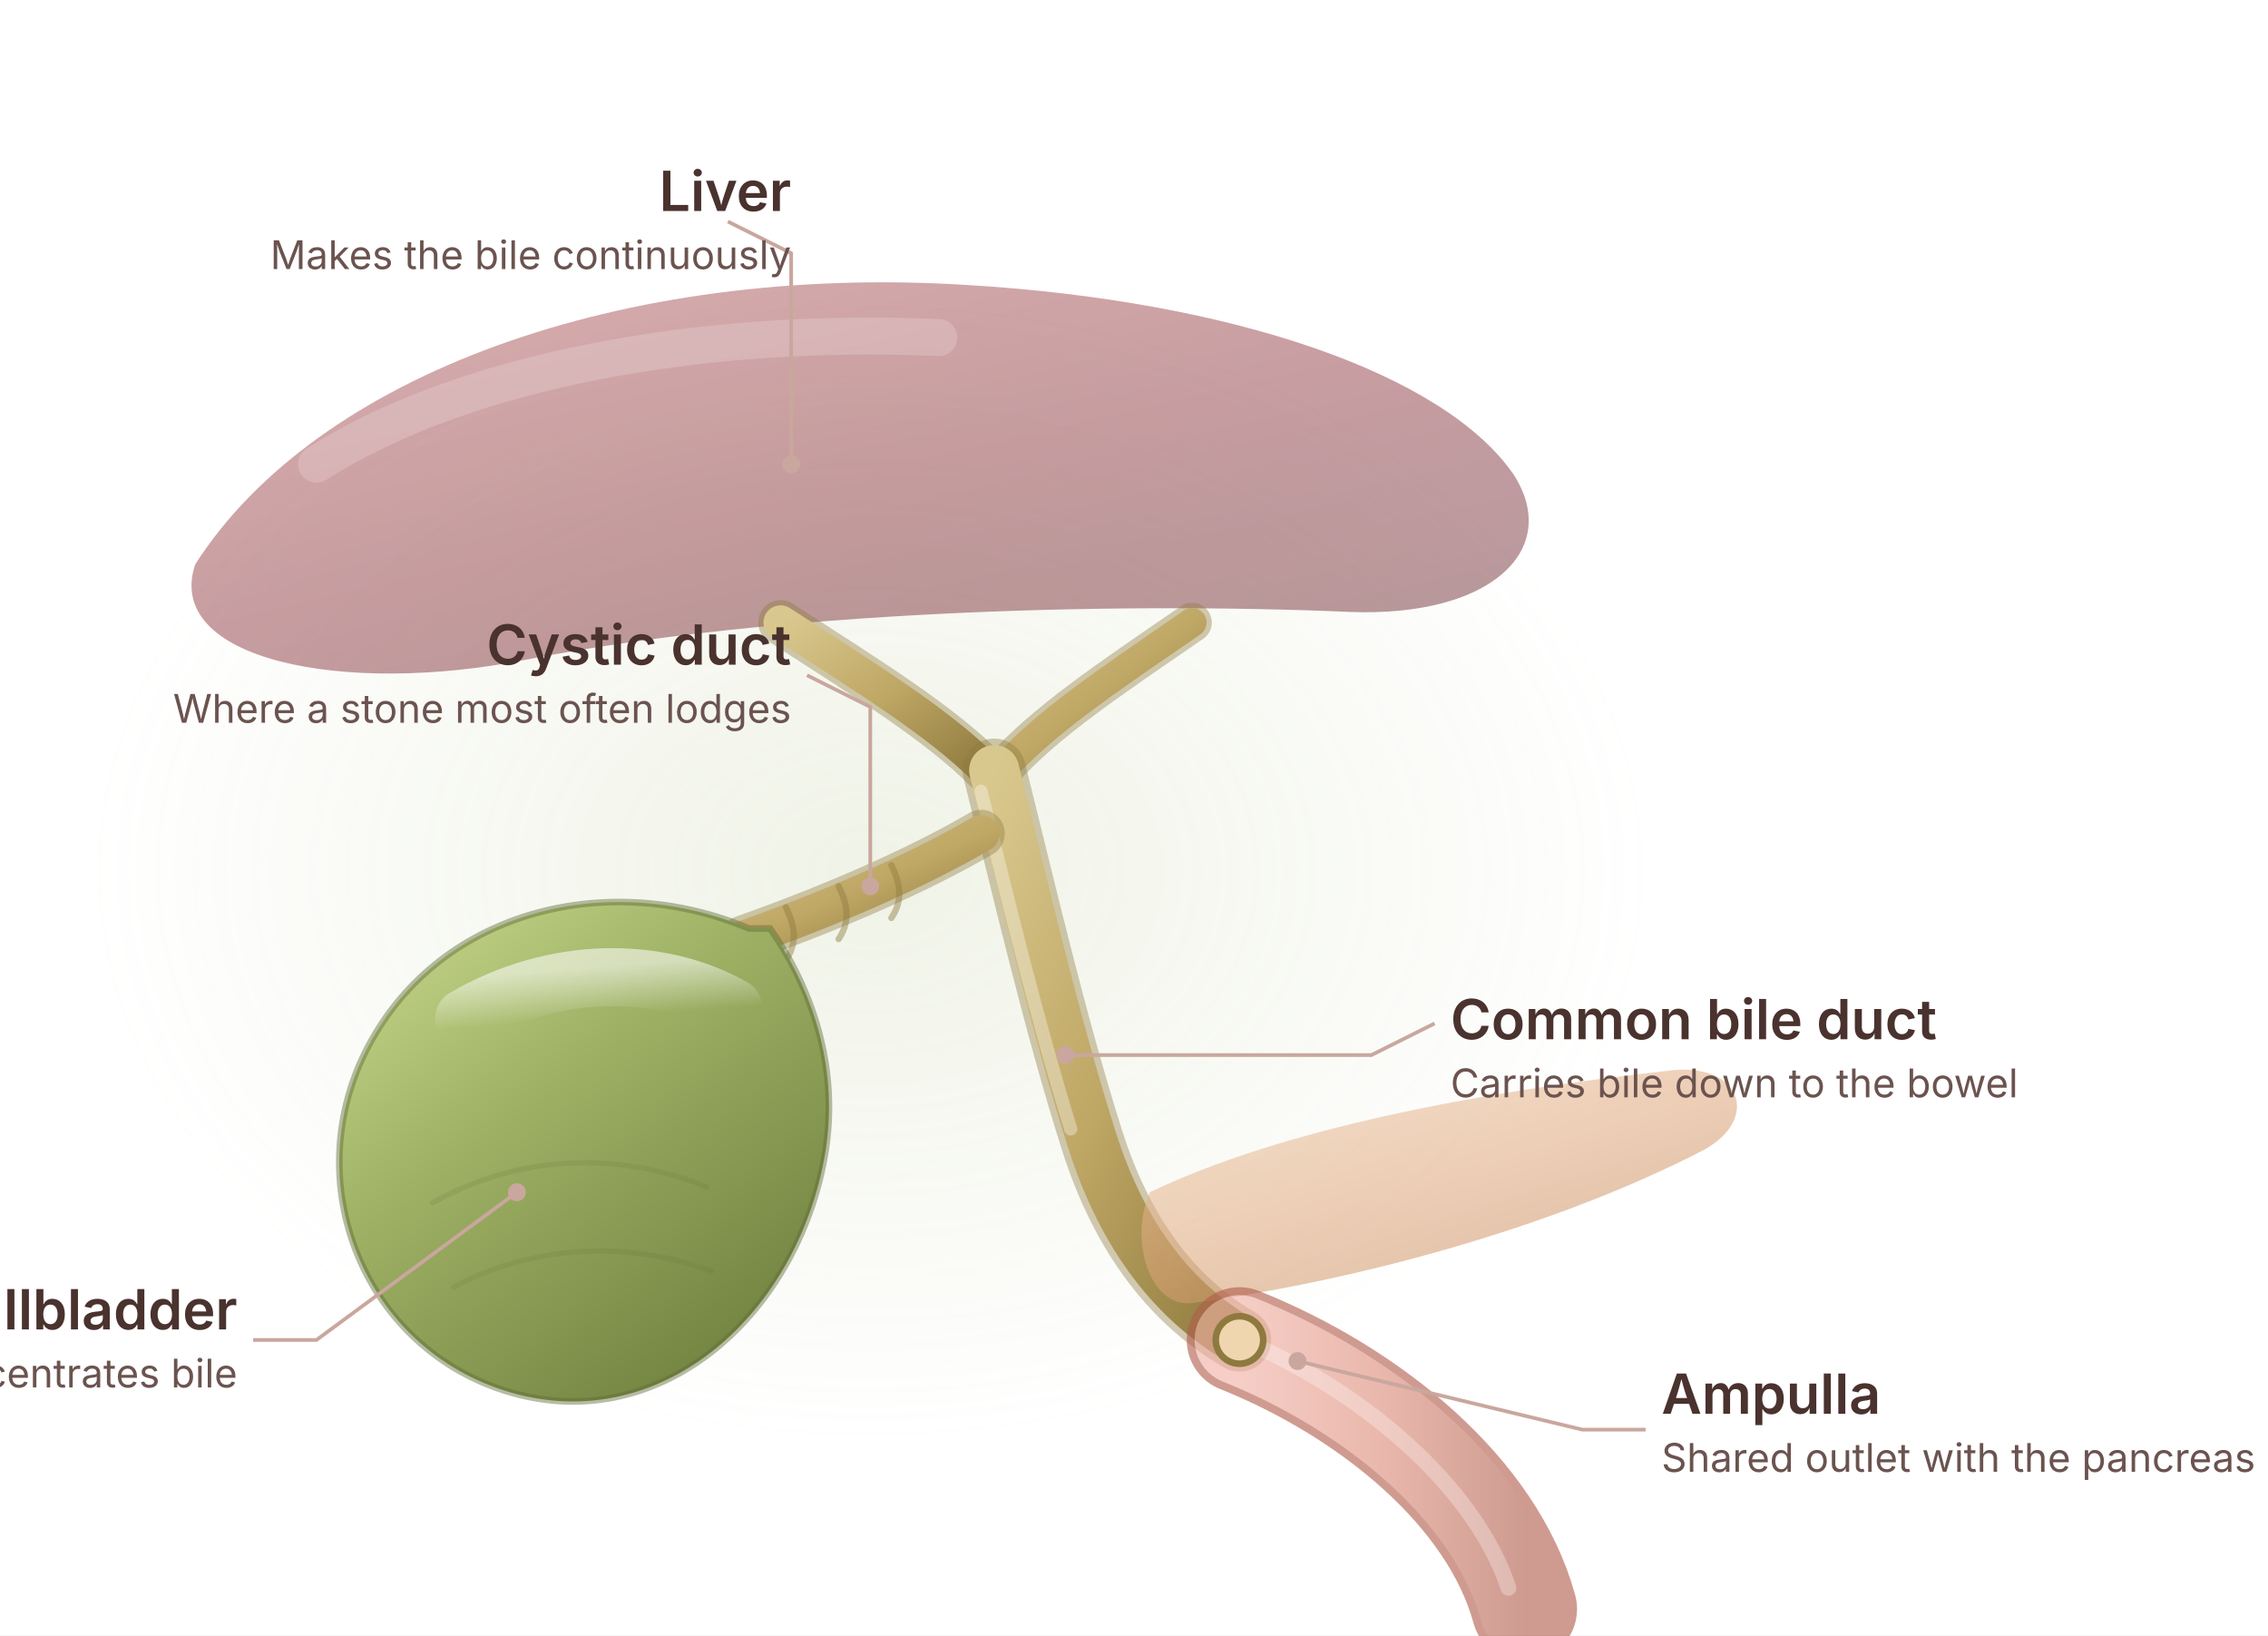
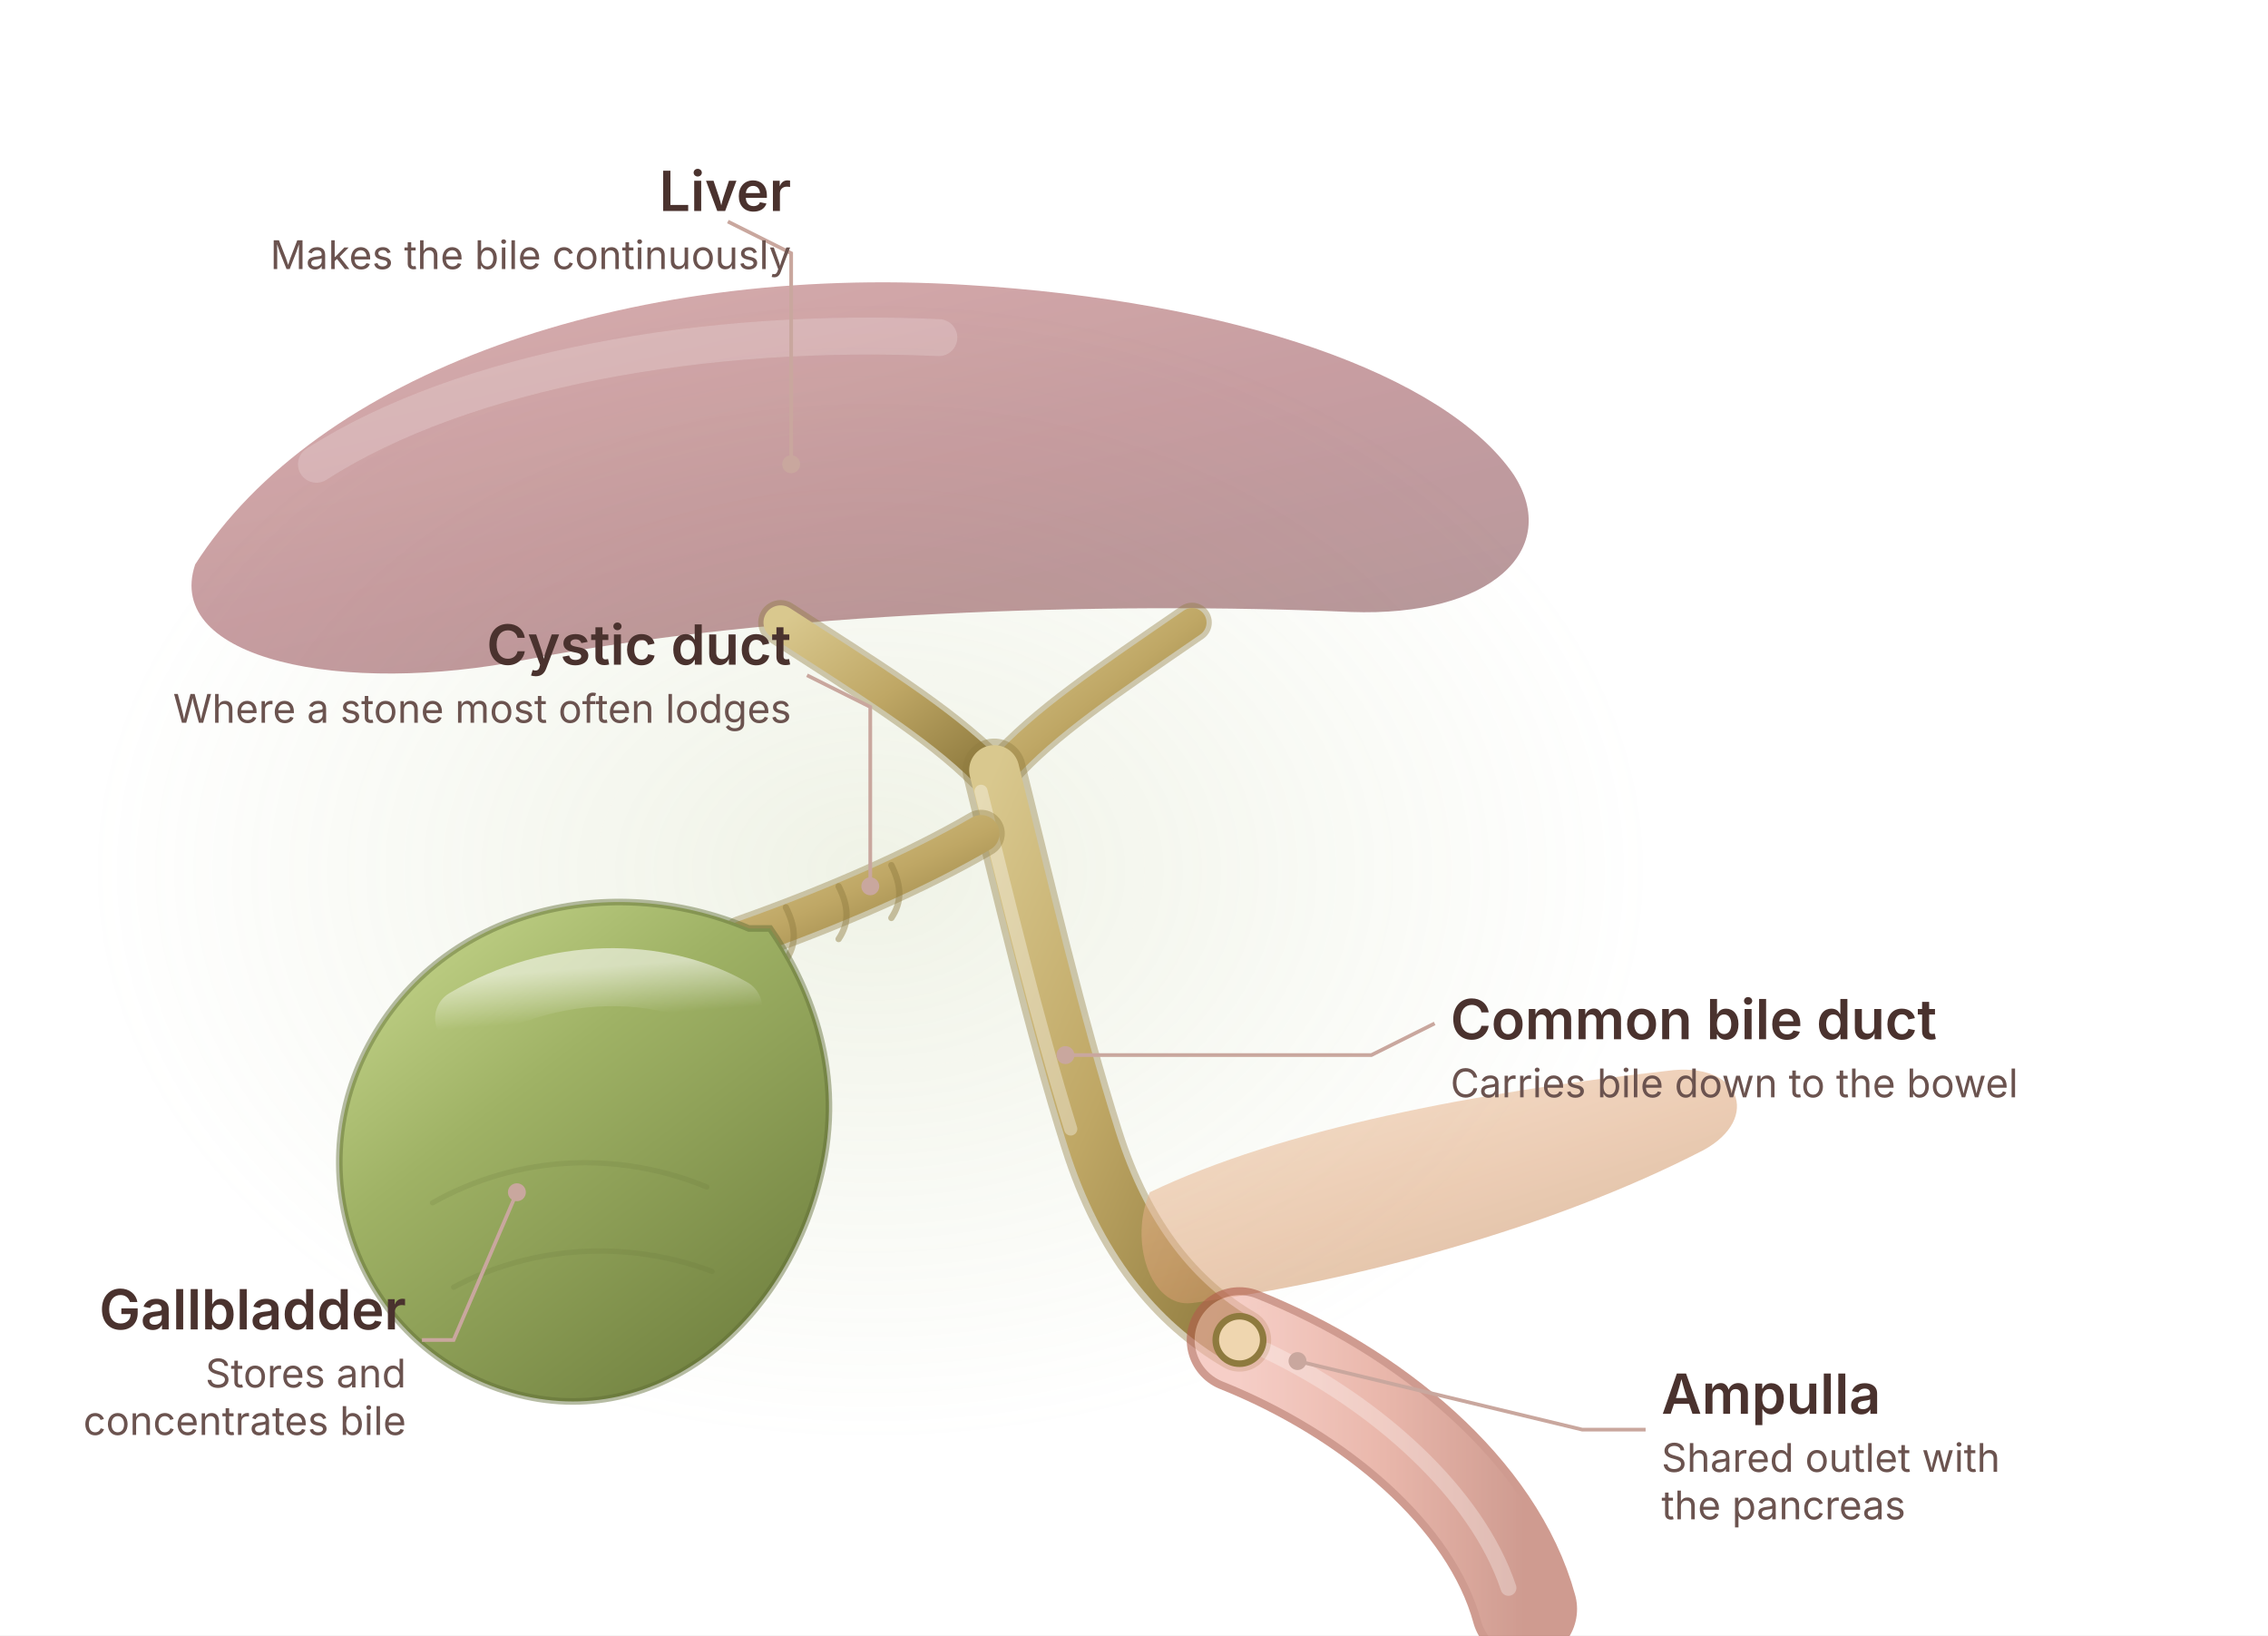
<svg xmlns="http://www.w3.org/2000/svg" viewBox="0 0 860 620" width="860" height="620" role="img" aria-labelledby="gbTitle gbDesc">
  <defs>
    <linearGradient id="gbBody" x1="0.12" y1="0" x2="0.88" y2="1">
      <stop offset="0" stop-color="#C6D68C" />
      <stop offset="0.36" stop-color="#9FB265" />
      <stop offset="1" stop-color="#6C7C3C" />
    </linearGradient>
    <linearGradient id="gbSheen" x1="0" y1="0" x2="0.5" y2="1">
      <stop offset="0" stop-color="#FFFFFF" stop-opacity="0.55" />
      <stop offset="1" stop-color="#FFFFFF" stop-opacity="0" />
    </linearGradient>
    <linearGradient id="gbDuct" x1="0" y1="0" x2="1" y2="1">
      <stop offset="0" stop-color="#D9C88E" />
      <stop offset="0.5" stop-color="#BFA765" />
      <stop offset="1" stop-color="#8E7A3E" />
    </linearGradient>
    <linearGradient id="gbLiver" x1="0.1" y1="0" x2="0.9" y2="1">
      <stop offset="0" stop-color="#A8494A" />
      <stop offset="0.5" stop-color="#83262E" />
      <stop offset="1" stop-color="#5C1821" />
    </linearGradient>
    <linearGradient id="gbGut" x1="0" y1="0" x2="1" y2="0">
      <stop offset="0" stop-color="#F0B0A4" />
      <stop offset="0.5" stop-color="#DC8B78" />
      <stop offset="1" stop-color="#B15E4C" />
    </linearGradient>
    <linearGradient id="gbPnc" x1="0.1" y1="0" x2="0.9" y2="1">
      <stop offset="0" stop-color="#F0C9A8" />
      <stop offset="0.5" stop-color="#DDA478" />
      <stop offset="1" stop-color="#B8804F" />
    </linearGradient>
    <radialGradient id="gbGlow" cx="0.5" cy="0.5" r="0.5">
      <stop offset="0" stop-color="#9FB265" stop-opacity="0.16" />
      <stop offset="1" stop-color="#9FB265" stop-opacity="0" />
    </radialGradient>
  </defs>
  <rect width="860" height="620" fill="#ffffff" />
  <ellipse cx="330" cy="330" rx="300" ry="215" fill="url(#gbGlow)" />
  <g opacity="0.9">
    <path d="M74 214 C120 142 236 100 366 108 C468 114 548 142 574 180              C592 208 566 234 512 232 C420 228 292 232 200 250              C130 264 62 250 74 214 Z" fill="url(#gbLiver)" opacity="0.5" />
    <path d="M120 176 C176 140 268 124 356 128" fill="none" stroke="#ffffff" stroke-width="14" stroke-linecap="round" opacity="0.18" />
  </g>
  <g fill="none" stroke-linecap="round">
    <path d="M296 236 C330 258 356 274 374 292" stroke="#8E7A3E" stroke-width="17" opacity="0.4" />
    <path d="M452 236 C420 258 396 274 380 292" stroke="#8E7A3E" stroke-width="15" opacity="0.4" />
    <path d="M296 236 C330 258 356 274 374 292" stroke="url(#gbDuct)" stroke-width="13" />
    <path d="M452 236 C420 258 396 274 380 292" stroke="url(#gbDuct)" stroke-width="11" />
    <path d="M377 292 C388 336 400 388 414 432 C426 470 446 494 470 508" stroke="#8E7A3E" stroke-width="24" opacity="0.4" />
    <path d="M377 292 C388 336 400 388 414 432 C426 470 446 494 470 508" stroke="url(#gbDuct)" stroke-width="19" />
    <path d="M372 300 C382 340 393 386 406 428" stroke="#ffffff" stroke-width="5" opacity="0.34" />
    <path d="M282 356 C316 344 348 330 372 316" stroke="#8E7A3E" stroke-width="18" opacity="0.4" />
    <path d="M282 356 C316 344 348 330 372 316" stroke="url(#gbDuct)" stroke-width="14" />
    <g stroke="#8E7A3E" stroke-width="2.4" opacity="0.45">
      <path d="M298 344 C302 352 302 358 298 364" />
      <path d="M318 336 C322 344 322 350 318 356" />
      <path d="M338 328 C342 336 342 342 338 348" />
    </g>
  </g>
  <path d="M284 352            C232 330 168 344 140 396            C112 448 138 512 194 528            C250 544 300 500 312 442            C320 404 306 372 292 352 Z" fill="url(#gbBody)" stroke="#5E6B33" stroke-width="2.5" stroke-opacity="0.45" />
  <path d="M176 386 C210 366 250 366 278 382" fill="none" stroke="url(#gbSheen)" stroke-width="22" stroke-linecap="round" />
  <g stroke="#5E6B33" stroke-width="2" fill="none" opacity="0.16" stroke-linecap="round">
    <path d="M164 456 C196 438 234 436 268 450" />
    <path d="M172 488 C202 472 238 470 270 482" />
  </g>
  <g opacity="0.55">
    <path d="M436 452 C486 428 560 414 632 406 C660 402 668 424 646 436              C588 466 512 486 452 494 C436 496 428 470 436 452 Z" fill="url(#gbPnc)" />
  </g>
  <g fill="none" stroke-linecap="round" opacity="0.62">
    <path d="M470 508 C520 528 566 566 578 610" stroke="#B15E4C" stroke-width="40" />
    <path d="M470 508 C520 528 566 566 578 610" stroke="url(#gbGut)" stroke-width="34" />
    <path d="M480 512 C522 532 560 566 572 602" stroke="#ffffff" stroke-width="6" opacity="0.3" />
  </g>
  <circle cx="470" cy="508" r="9" fill="#EFD6AF" stroke="#8E7A3E" stroke-width="2.5" />
  <g font-family="Inter, 'Segoe UI', sans-serif" fill="#6B534F">
    <g stroke="#C9A79E" stroke-width="1.4" fill="none">
-       <path d="M196 452 L120 508 L96 508" />
+       <path d="M196 452 L172 508 L160 508" />
      <path d="M330 336 L330 268 L306 256" />
      <path d="M404 400 L520 400 L544 388" />
      <path d="M300 176 L300 96 L276 84" />
      <path d="M492 516 L600 542 L624 542" />
    </g>
    <g fill="#C9A79E">
      <circle cx="196" cy="452" r="3.4" />
      <circle cx="330" cy="336" r="3.4" />
      <circle cx="404" cy="400" r="3.4" />
      <circle cx="300" cy="176" r="3.4" />
      <circle cx="492" cy="516" r="3.4" />
    </g>
-     <text x="90" y="504" font-size="21" font-weight="600" fill="#4A322E" text-anchor="end">Gallbladder</text>
-     <text x="90" y="526" font-size="15" text-anchor="end">Stores and concentrates bile</text>
+     <text x="154" y="504" font-size="21" font-weight="600" fill="#4A322E" text-anchor="end">Gallbladder</text>
+     <text x="154" y="526" font-size="15" text-anchor="end">Stores and</text>
+     <text x="154" y="544" font-size="15" text-anchor="end">concentrates bile</text>
    <text x="300" y="80" font-size="21" font-weight="600" fill="#4A322E" text-anchor="end">Liver</text>
    <text x="300" y="102" font-size="15" text-anchor="end">Makes the bile continuously</text>
    <text x="300" y="252" font-size="21" font-weight="600" fill="#4A322E" text-anchor="end">Cystic duct</text>
    <text x="300" y="274" font-size="15" text-anchor="end">Where a stone most often lodges</text>
    <text x="550" y="394" font-size="21" font-weight="600" fill="#4A322E">Common bile duct</text>
    <text x="550" y="416" font-size="15">Carries bile down to the bowel</text>
    <text x="630" y="536" font-size="21" font-weight="600" fill="#4A322E">Ampulla</text>
-     <text x="630" y="558" font-size="15">Shared outlet with the pancreas</text>
+     <text x="630" y="558" font-size="15">Shared outlet with</text>
+     <text x="630" y="576" font-size="15">the pancreas</text>
  </g>
</svg>
